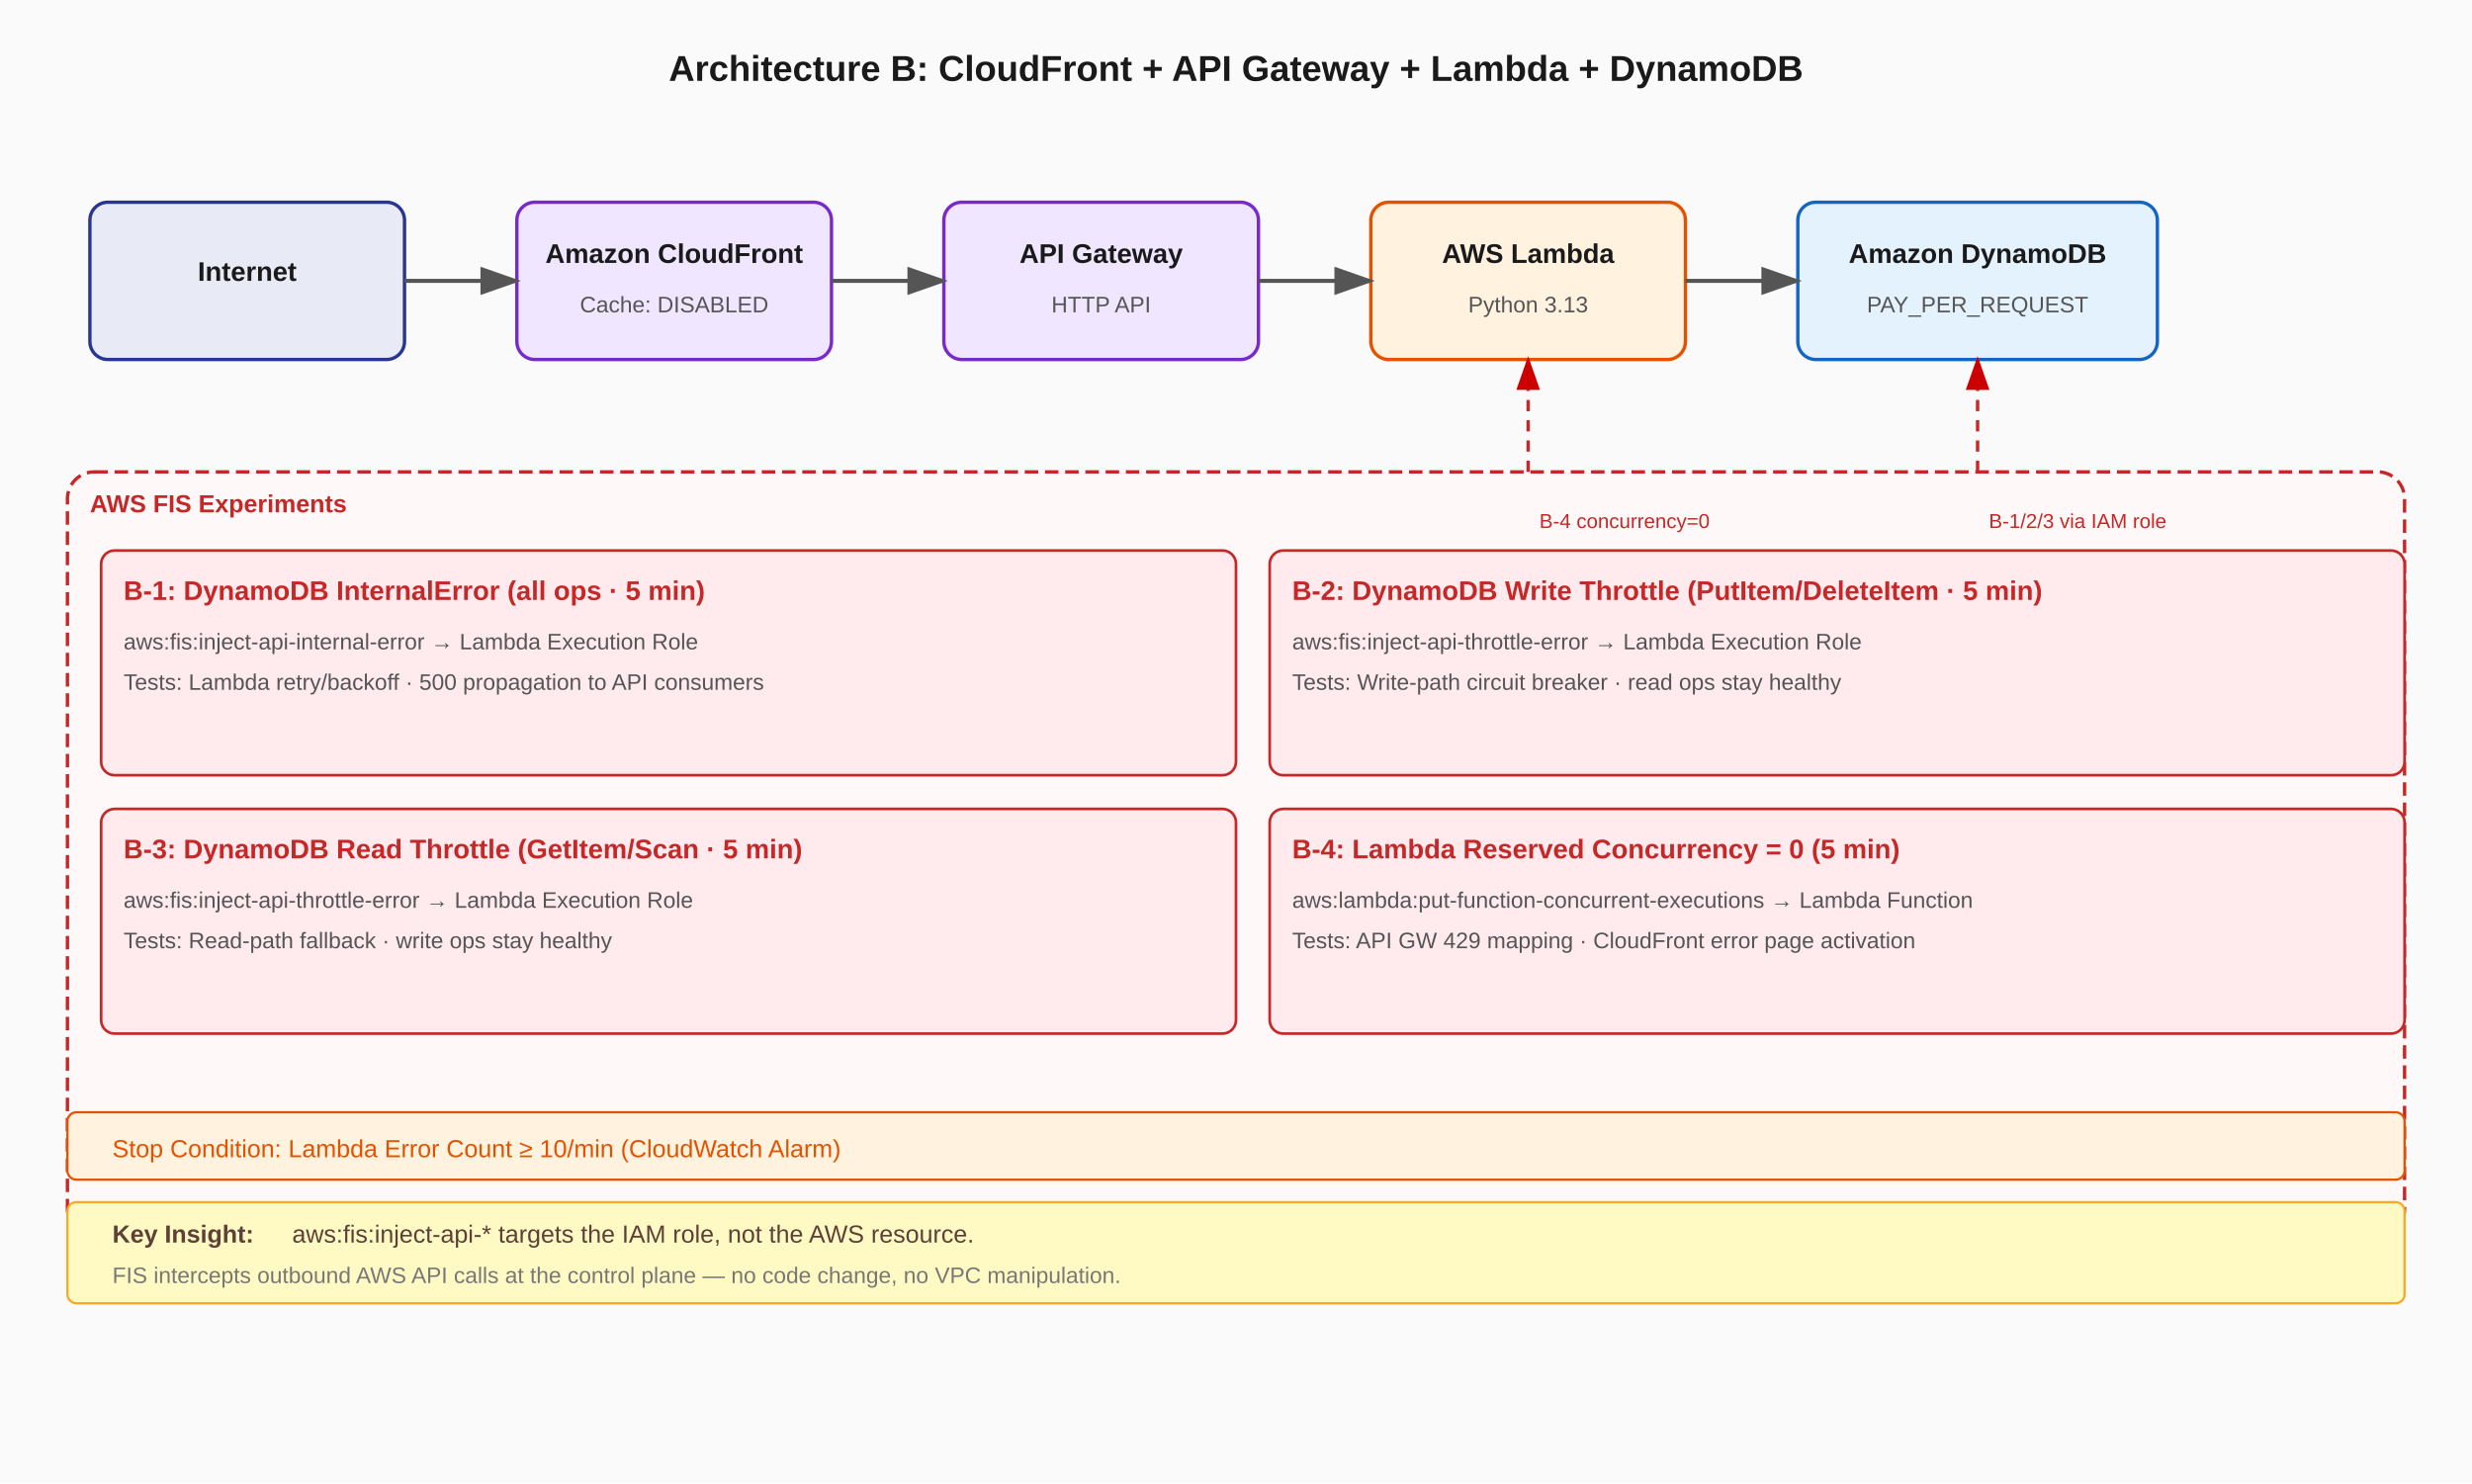
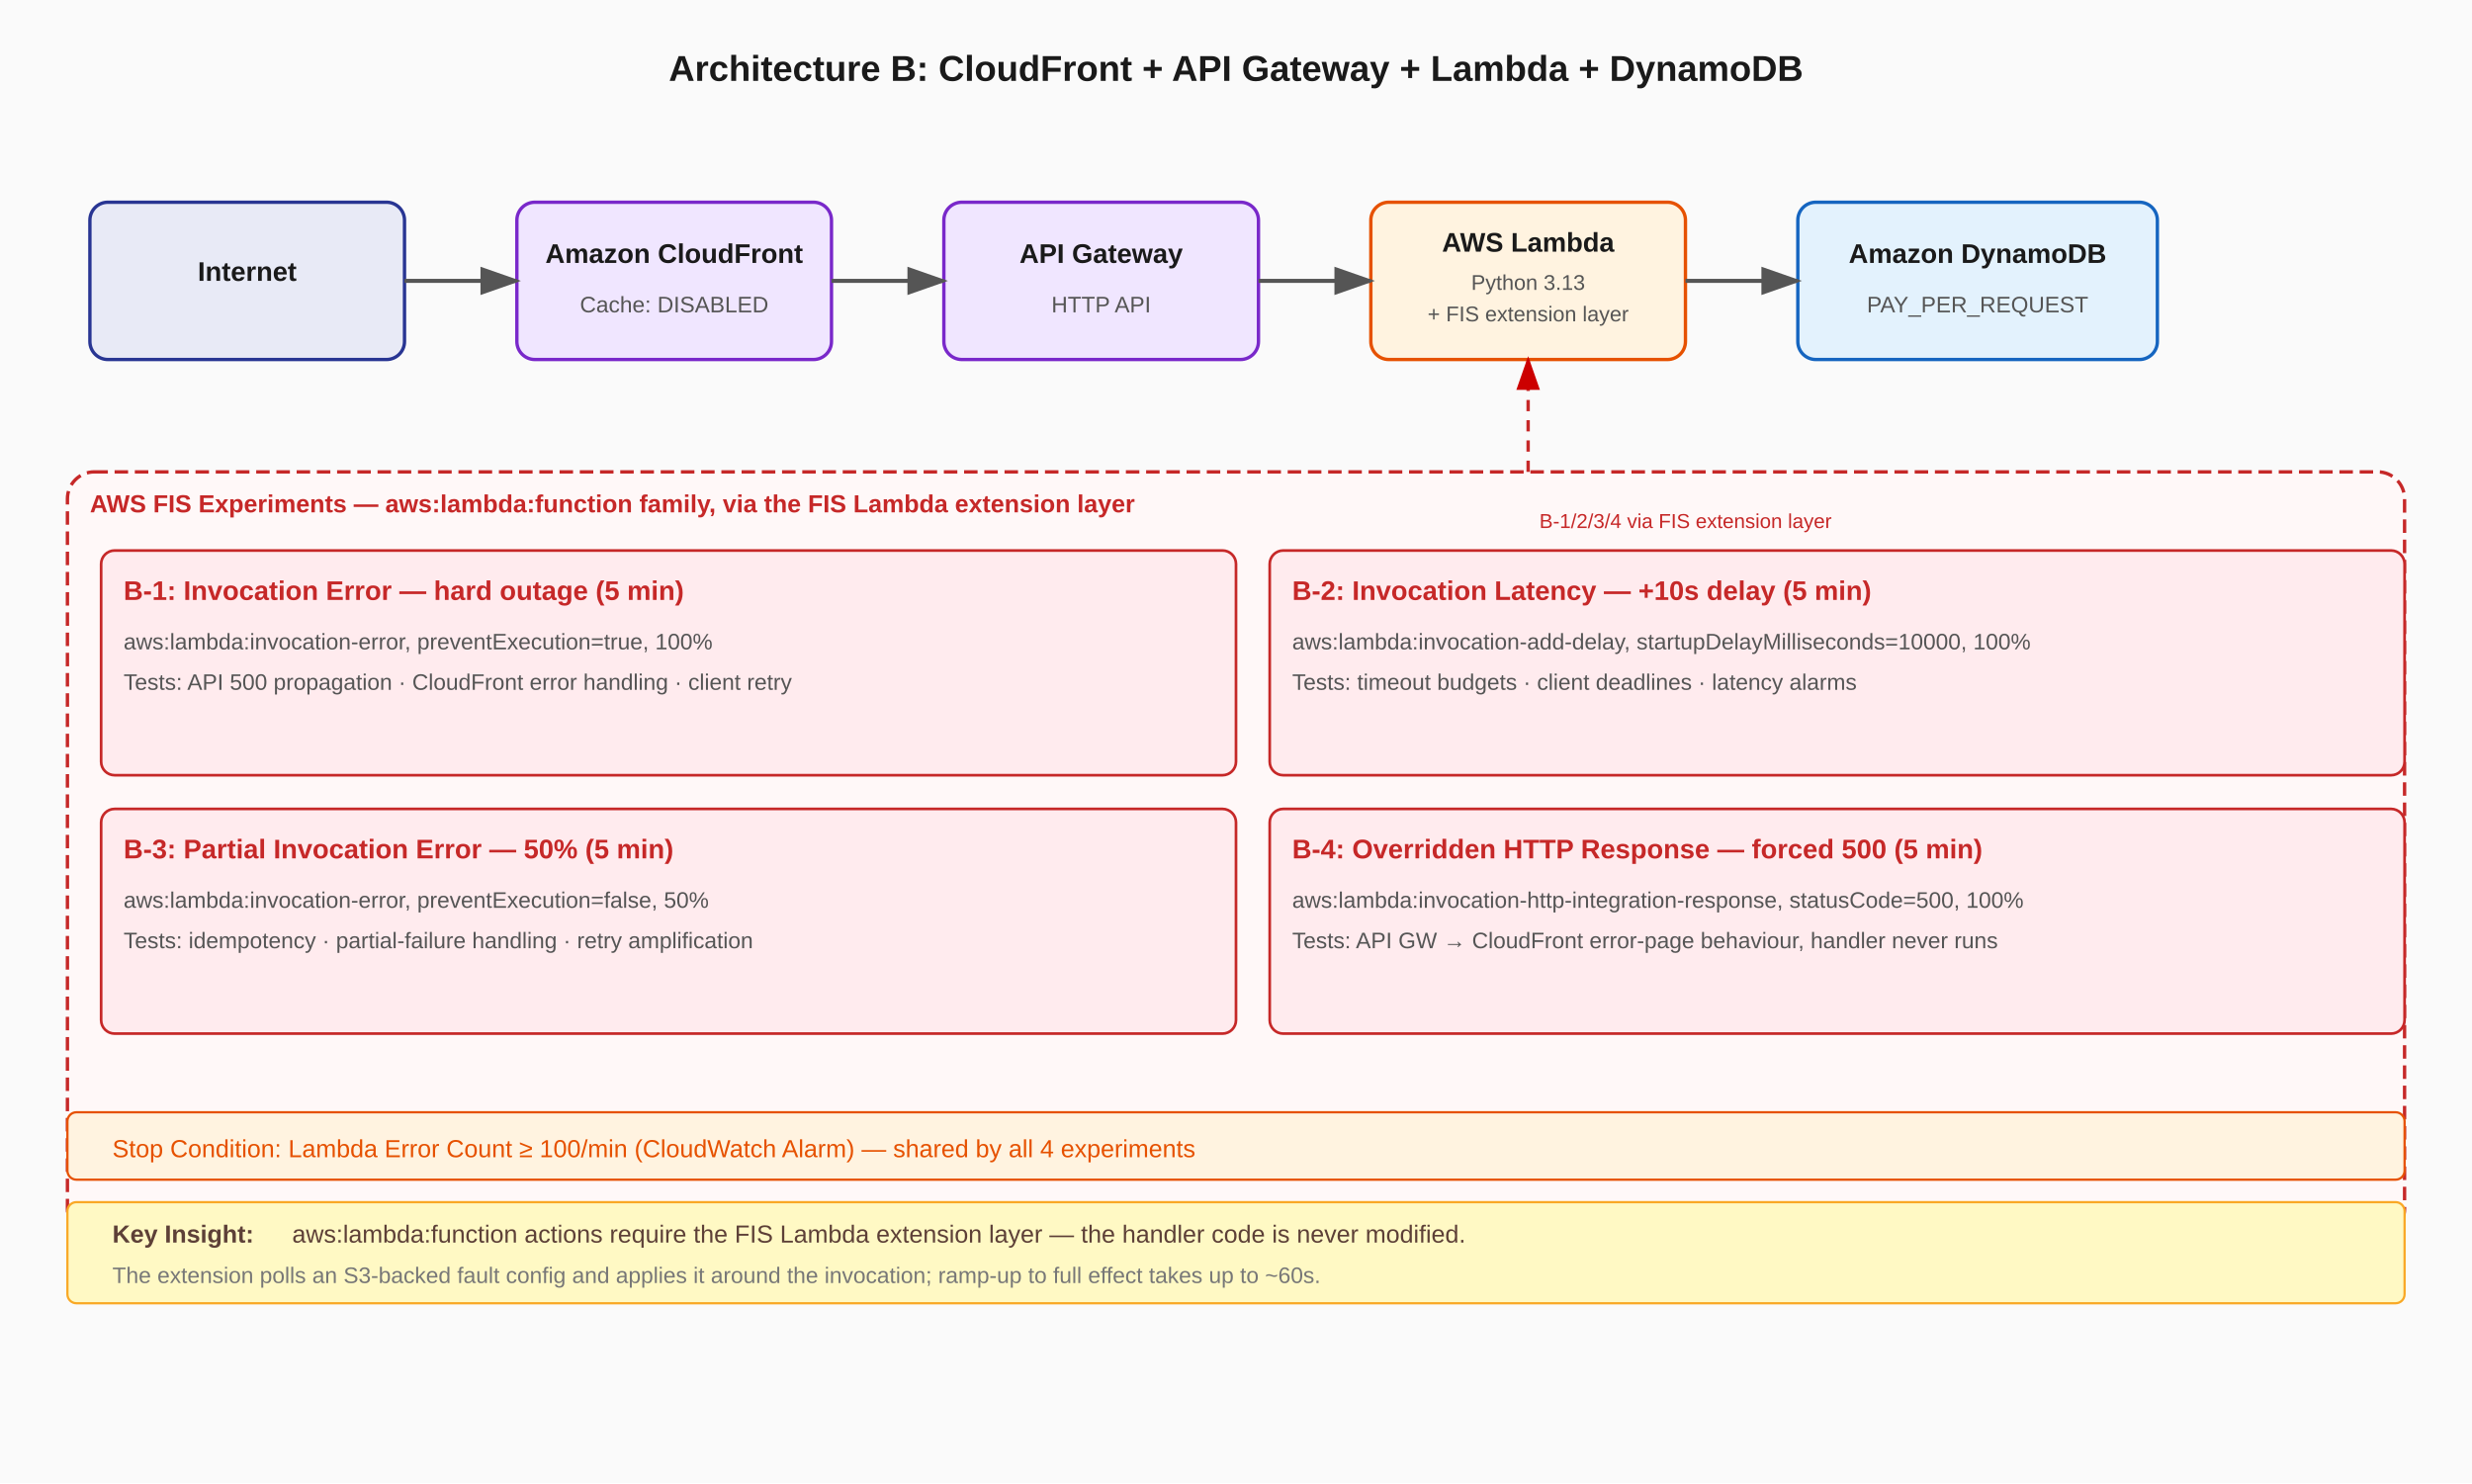
<svg xmlns="http://www.w3.org/2000/svg" version="1.1" width="1100" height="660" viewBox="0 0 1100 660">
  <defs>
    <marker id="arr" markerWidth="10" markerHeight="7" refX="9" refY="3.5" orient="auto">
      <polygon points="0 0, 10 3.5, 0 7" fill="#555555" />
    </marker>
    <marker id="arr_red" markerWidth="10" markerHeight="7" refX="9" refY="3.5" orient="auto">
      <polygon points="0 0, 10 3.5, 0 7" fill="#cc0000" />
    </marker>
  </defs>
  <rect width="1100" height="660" fill="#fafafa" />
  <text x="550" y="36" text-anchor="middle" font-family="Arial,sans-serif" font-size="16" font-weight="bold" fill="#1a1a1a">Architecture B: CloudFront + API Gateway + Lambda + DynamoDB</text>
  <rect x="40" y="90" width="140" height="70" rx="8" fill="#e8eaf6" stroke="#283593" stroke-width="1.5" />
  <text x="110" y="125" text-anchor="middle" font-family="Arial,sans-serif" font-size="12" font-weight="bold" fill="#1a1a1a">Internet</text>
  <rect x="230" y="90" width="140" height="70" rx="8" fill="#f0e6ff" stroke="#7928CA" stroke-width="1.5" />
  <text x="300" y="117" text-anchor="middle" font-family="Arial,sans-serif" font-size="12" font-weight="bold" fill="#1a1a1a">Amazon CloudFront</text>
  <text x="300" y="139" text-anchor="middle" font-family="Arial,sans-serif" font-size="10" fill="#555555">Cache: DISABLED</text>
  <rect x="420" y="90" width="140" height="70" rx="8" fill="#f0e6ff" stroke="#7928CA" stroke-width="1.5" />
  <text x="490" y="117" text-anchor="middle" font-family="Arial,sans-serif" font-size="12" font-weight="bold" fill="#1a1a1a">API Gateway</text>
  <text x="490" y="139" text-anchor="middle" font-family="Arial,sans-serif" font-size="10" fill="#555555">HTTP API</text>
  <rect x="610" y="90" width="140" height="70" rx="8" fill="#fff3e0" stroke="#e65100" stroke-width="1.5" />
-   <text x="680" y="117" text-anchor="middle" font-family="Arial,sans-serif" font-size="12" font-weight="bold" fill="#1a1a1a">AWS Lambda</text>
-   <text x="680" y="139" text-anchor="middle" font-family="Arial,sans-serif" font-size="10" fill="#555555">Python 3.13</text>
+   <text x="680" y="112" text-anchor="middle" font-family="Arial,sans-serif" font-size="12" font-weight="bold" fill="#1a1a1a">AWS Lambda</text>
+   <text x="680" y="129" text-anchor="middle" font-family="Arial,sans-serif" font-size="9.5" fill="#555555">Python 3.13</text>
+   <text x="680" y="143" text-anchor="middle" font-family="Arial,sans-serif" font-size="9.5" fill="#555555">+ FIS extension layer</text>
  <rect x="800" y="90" width="160" height="70" rx="8" fill="#e3f2fd" stroke="#1565c0" stroke-width="1.5" />
  <text x="880" y="117" text-anchor="middle" font-family="Arial,sans-serif" font-size="12" font-weight="bold" fill="#1a1a1a">Amazon DynamoDB</text>
  <text x="880" y="139" text-anchor="middle" font-family="Arial,sans-serif" font-size="10" fill="#555555">PAY_PER_REQUEST</text>
  <line x1="180" y1="125" x2="230" y2="125" stroke="#555555" stroke-width="1.8" marker-end="url(#arr)" />
  <line x1="370" y1="125" x2="420" y2="125" stroke="#555555" stroke-width="1.8" marker-end="url(#arr)" />
  <line x1="560" y1="125" x2="610" y2="125" stroke="#555555" stroke-width="1.8" marker-end="url(#arr)" />
  <line x1="750" y1="125" x2="800" y2="125" stroke="#555555" stroke-width="1.8" marker-end="url(#arr)" />
  <rect x="30" y="210" width="1040" height="340" rx="12" fill="#fff8f8" stroke="#c62828" stroke-width="1.5" stroke-dasharray="6,3" />
-   <text x="40" y="228" font-family="Arial,sans-serif" font-size="11" font-weight="bold" fill="#c62828">AWS FIS Experiments</text>
+   <text x="40" y="228" font-family="Arial,sans-serif" font-size="11" font-weight="bold" fill="#c62828">AWS FIS Experiments — aws:lambda:function family, via the FIS Lambda extension layer</text>
  <rect x="45" y="245" width="505" height="100" rx="6" fill="#ffebee" stroke="#c62828" stroke-width="1.2" />
-   <text x="55" y="267" font-family="Arial,sans-serif" font-size="12" font-weight="bold" fill="#c62828">B-1: DynamoDB InternalError (all ops · 5 min)</text>
-   <text x="55" y="289" font-family="Arial,sans-serif" font-size="10" fill="#555555">aws:fis:inject-api-internal-error → Lambda Execution Role</text>
-   <text x="55" y="307" font-family="Arial,sans-serif" font-size="10" fill="#555555">Tests: Lambda retry/backoff · 500 propagation to API consumers</text>
+   <text x="55" y="267" font-family="Arial,sans-serif" font-size="12" font-weight="bold" fill="#c62828">B-1: Invocation Error — hard outage (5 min)</text>
+   <text x="55" y="289" font-family="Arial,sans-serif" font-size="10" fill="#555555">aws:lambda:invocation-error, preventExecution=true, 100%</text>
+   <text x="55" y="307" font-family="Arial,sans-serif" font-size="10" fill="#555555">Tests: API 500 propagation · CloudFront error handling · client retry</text>
  <rect x="565" y="245" width="505" height="100" rx="6" fill="#ffebee" stroke="#c62828" stroke-width="1.2" />
-   <text x="575" y="267" font-family="Arial,sans-serif" font-size="12" font-weight="bold" fill="#c62828">B-2: DynamoDB Write Throttle (PutItem/DeleteItem · 5 min)</text>
-   <text x="575" y="289" font-family="Arial,sans-serif" font-size="10" fill="#555555">aws:fis:inject-api-throttle-error → Lambda Execution Role</text>
-   <text x="575" y="307" font-family="Arial,sans-serif" font-size="10" fill="#555555">Tests: Write-path circuit breaker · read ops stay healthy</text>
+   <text x="575" y="267" font-family="Arial,sans-serif" font-size="12" font-weight="bold" fill="#c62828">B-2: Invocation Latency — +10s delay (5 min)</text>
+   <text x="575" y="289" font-family="Arial,sans-serif" font-size="10" fill="#555555">aws:lambda:invocation-add-delay, startupDelayMilliseconds=10000, 100%</text>
+   <text x="575" y="307" font-family="Arial,sans-serif" font-size="10" fill="#555555">Tests: timeout budgets · client deadlines · latency alarms</text>
  <rect x="45" y="360" width="505" height="100" rx="6" fill="#ffebee" stroke="#c62828" stroke-width="1.2" />
-   <text x="55" y="382" font-family="Arial,sans-serif" font-size="12" font-weight="bold" fill="#c62828">B-3: DynamoDB Read Throttle (GetItem/Scan · 5 min)</text>
-   <text x="55" y="404" font-family="Arial,sans-serif" font-size="10" fill="#555555">aws:fis:inject-api-throttle-error → Lambda Execution Role</text>
-   <text x="55" y="422" font-family="Arial,sans-serif" font-size="10" fill="#555555">Tests: Read-path fallback · write ops stay healthy</text>
+   <text x="55" y="382" font-family="Arial,sans-serif" font-size="12" font-weight="bold" fill="#c62828">B-3: Partial Invocation Error — 50% (5 min)</text>
+   <text x="55" y="404" font-family="Arial,sans-serif" font-size="10" fill="#555555">aws:lambda:invocation-error, preventExecution=false, 50%</text>
+   <text x="55" y="422" font-family="Arial,sans-serif" font-size="10" fill="#555555">Tests: idempotency · partial-failure handling · retry amplification</text>
  <rect x="565" y="360" width="505" height="100" rx="6" fill="#ffebee" stroke="#c62828" stroke-width="1.2" />
-   <text x="575" y="382" font-family="Arial,sans-serif" font-size="12" font-weight="bold" fill="#c62828">B-4: Lambda Reserved Concurrency = 0 (5 min)</text>
-   <text x="575" y="404" font-family="Arial,sans-serif" font-size="10" fill="#555555">aws:lambda:put-function-concurrent-executions → Lambda Function</text>
-   <text x="575" y="422" font-family="Arial,sans-serif" font-size="10" fill="#555555">Tests: API GW 429 mapping · CloudFront error page activation</text>
-   <polyline points="880,210 880,160" fill="none" stroke="#c62828" stroke-width="1.5" stroke-dasharray="5,4" marker-end="url(#arr_red)" />
-   <text x="885" y="235" font-family="Arial,sans-serif" font-size="9" fill="#c62828">B-1/2/3 via IAM role</text>
+   <text x="575" y="382" font-family="Arial,sans-serif" font-size="12" font-weight="bold" fill="#c62828">B-4: Overridden HTTP Response — forced 500 (5 min)</text>
+   <text x="575" y="404" font-family="Arial,sans-serif" font-size="10" fill="#555555">aws:lambda:invocation-http-integration-response, statusCode=500, 100%</text>
+   <text x="575" y="422" font-family="Arial,sans-serif" font-size="10" fill="#555555">Tests: API GW → CloudFront error-page behaviour, handler never runs</text>
  <polyline points="680,210 680,160" fill="none" stroke="#c62828" stroke-width="1.5" stroke-dasharray="5,4" marker-end="url(#arr_red)" />
-   <text x="685" y="235" font-family="Arial,sans-serif" font-size="9" fill="#c62828">B-4 concurrency=0</text>
+   <text x="685" y="235" font-family="Arial,sans-serif" font-size="9" fill="#c62828">B-1/2/3/4 via FIS extension layer</text>
  <rect x="30" y="495" width="1040" height="30" rx="4" fill="#fff3e0" stroke="#e65100" stroke-width="1" />
-   <text x="50" y="515" font-family="Arial,sans-serif" font-size="11" fill="#e65100">Stop Condition: Lambda Error Count ≥ 10/min (CloudWatch Alarm)</text>
+   <text x="50" y="515" font-family="Arial,sans-serif" font-size="11" fill="#e65100">Stop Condition: Lambda Error Count ≥ 100/min (CloudWatch Alarm) — shared by all 4 experiments</text>
  <rect x="30" y="535" width="1040" height="45" rx="4" fill="#fff9c4" stroke="#f9a825" stroke-width="1" />
  <text x="50" y="553" font-family="Arial,sans-serif" font-size="11" font-weight="bold" fill="#5d4037">Key Insight:</text>
-   <text x="130" y="553" font-family="Arial,sans-serif" font-size="11" fill="#5d4037">aws:fis:inject-api-* targets the IAM role, not the AWS resource.</text>
-   <text x="50" y="571" font-family="Arial,sans-serif" font-size="10" fill="#777777">FIS intercepts outbound AWS API calls at the control plane — no code change, no VPC manipulation.</text>
+   <text x="130" y="553" font-family="Arial,sans-serif" font-size="11" fill="#5d4037">aws:lambda:function actions require the FIS Lambda extension layer — the handler code is never modified.</text>
+   <text x="50" y="571" font-family="Arial,sans-serif" font-size="10" fill="#777777">The extension polls an S3-backed fault config and applies it around the invocation; ramp-up to full effect takes up to ~60s.</text>
</svg>
